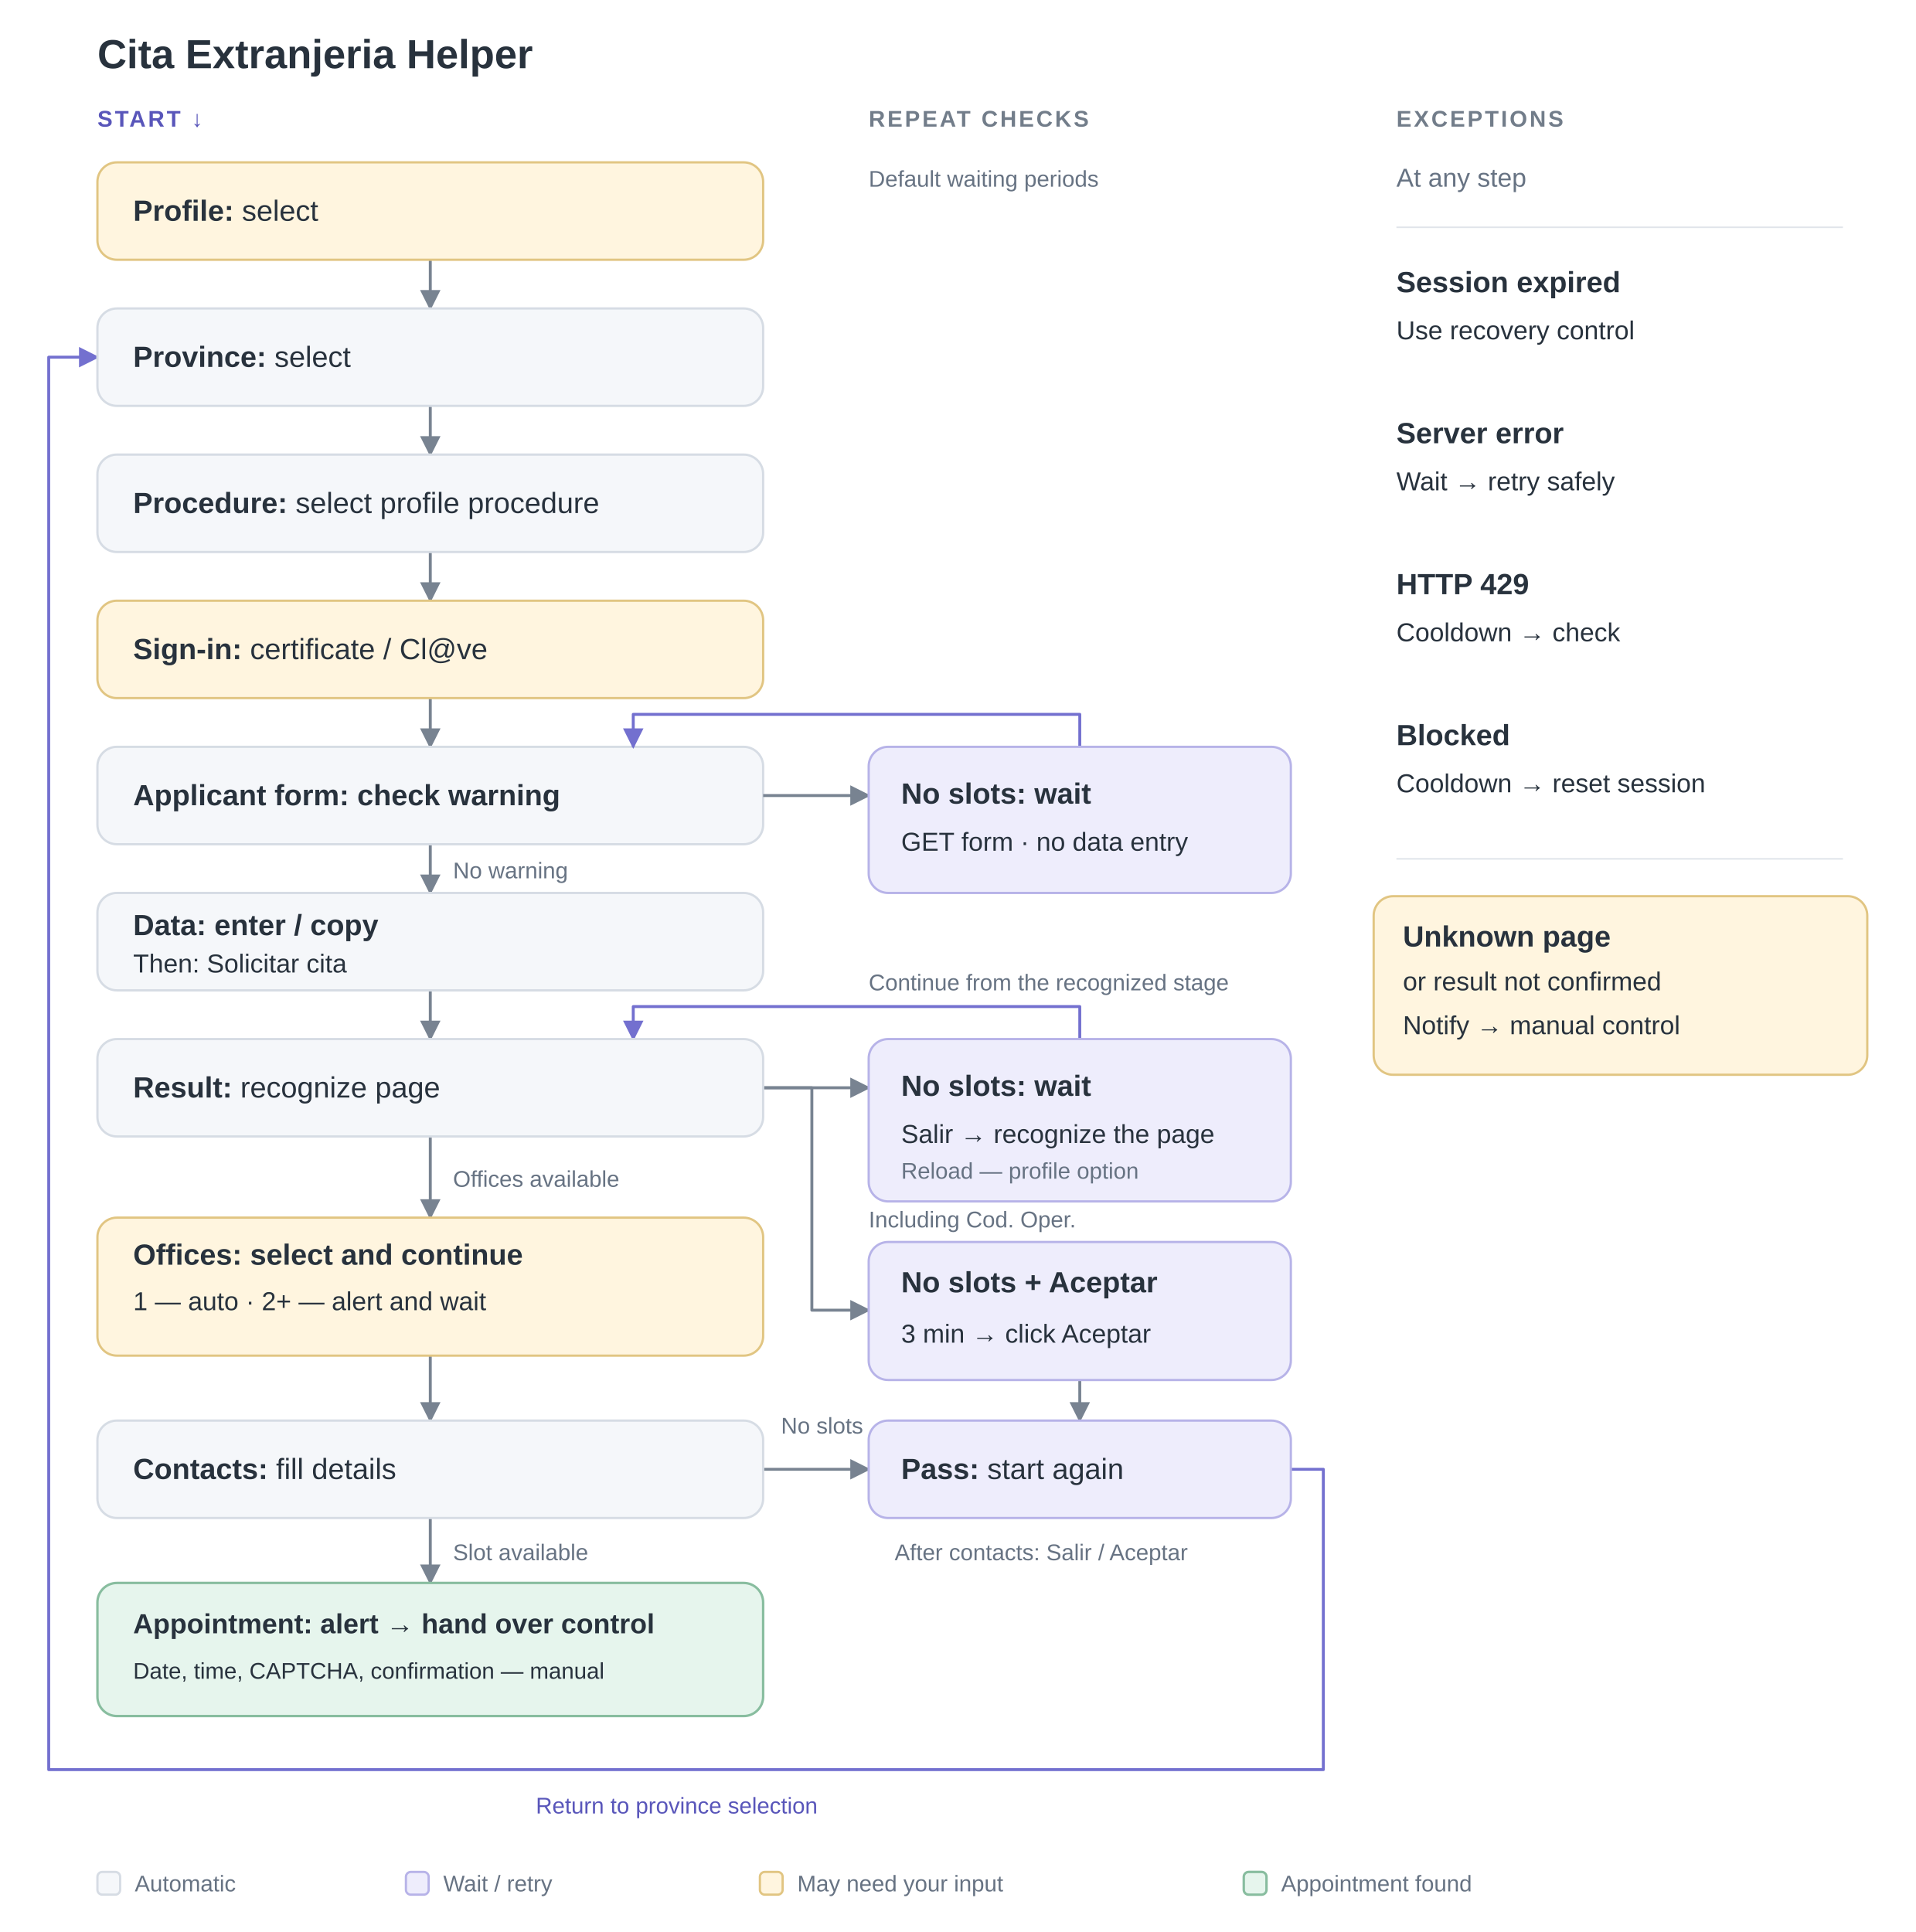
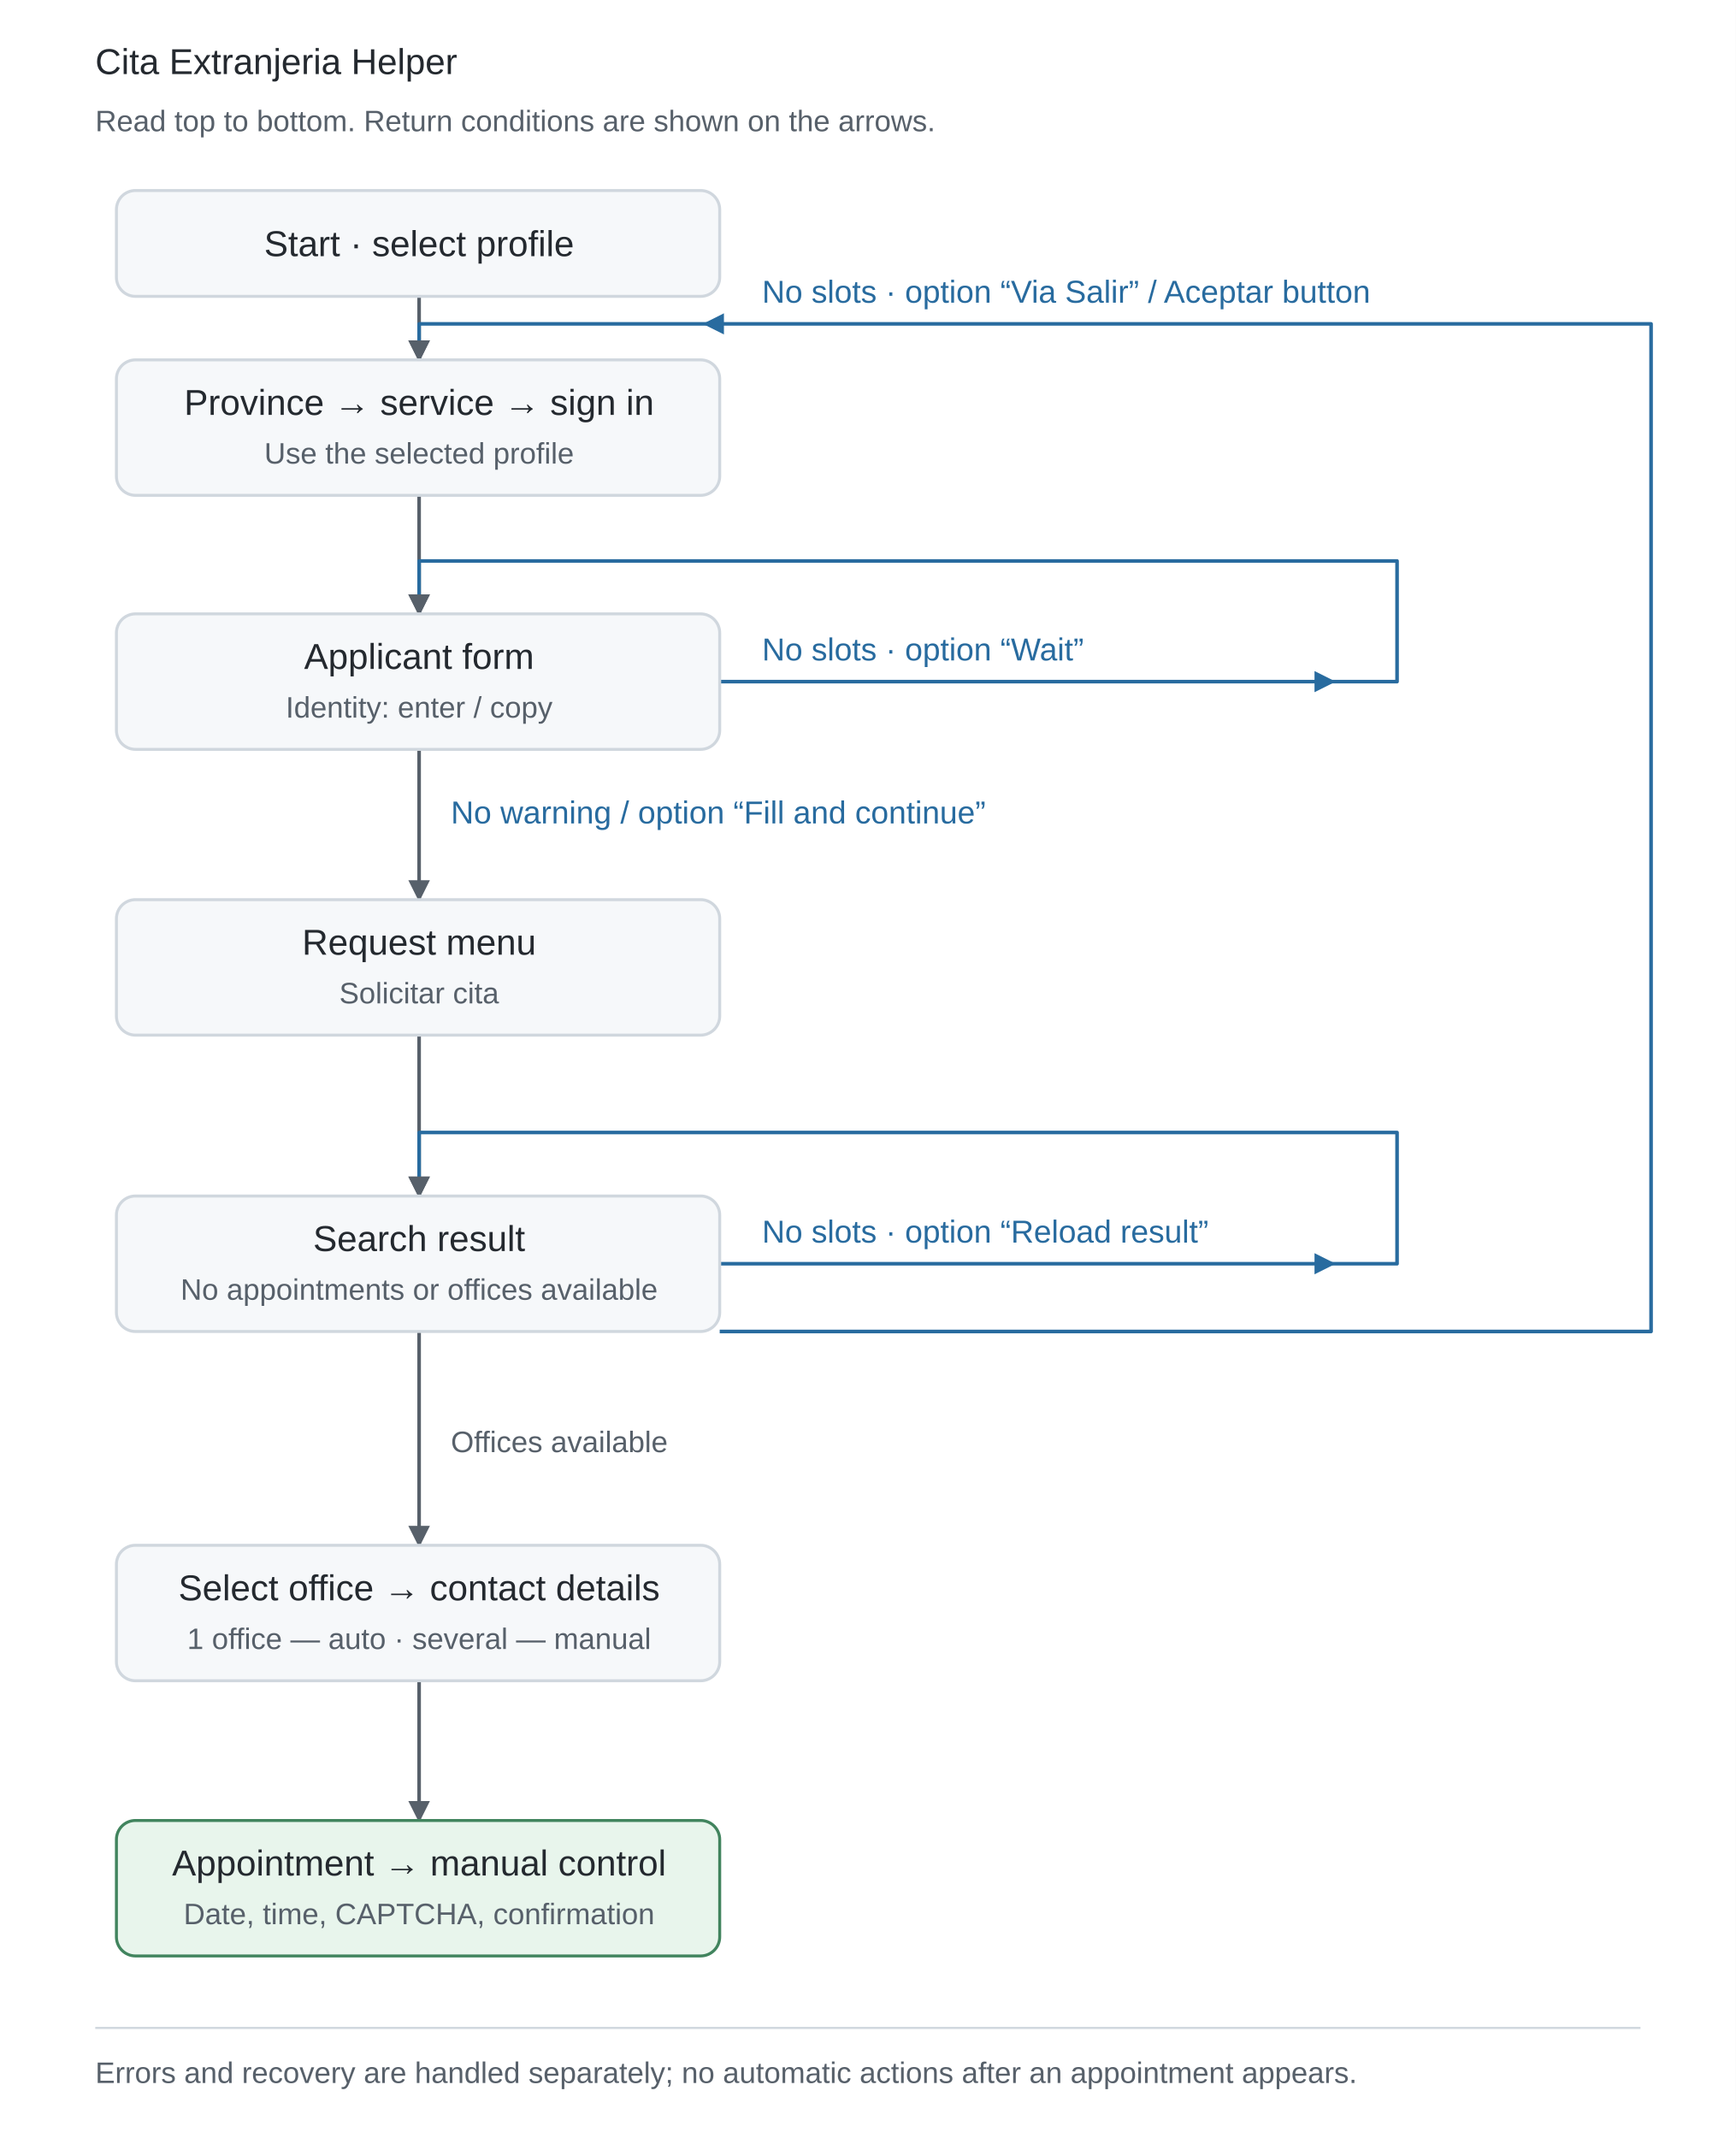
- <svg xmlns="http://www.w3.org/2000/svg" width="1180" height="1190" viewBox="0 0 1180 1190">
+ <svg xmlns="http://www.w3.org/2000/svg" width="820" height="1010" viewBox="0 0 820 1010" role="img" aria-labelledby="title desc">
  <defs>
-     <marker id="arrow" viewBox="0 0 10 10" refX="9" refY="5" markerWidth="7" markerHeight="7" orient="auto-start-reverse">
-       <path d="M0 0 10 5 0 10Z" fill="#788391" />
+     <marker id="arrow" viewBox="0 0 10 10" refX="9" refY="5" markerWidth="6" markerHeight="6" orient="auto">
+       <path d="M0 0L10 5L0 10" fill="#57606a" />
    </marker>
-     <marker id="loop-arrow" viewBox="0 0 10 10" refX="9" refY="5" markerWidth="7" markerHeight="7" orient="auto-start-reverse">
-       <path d="M0 0 10 5 0 10Z" fill="#7370cf" />
-     </marker>
-     <style>
-       text {font-family:Arial, sans-serif;fill:#28323d;font-size:18px}
-       .heading {font-size:25px;font-weight:700}
-       .section {font-size:14px;font-weight:700;letter-spacing:1.4px;fill:#727d8a}
-       .label {font-size:14px;fill:#677383}
-       .name {font-weight:700}
-       .node {fill:#f5f7fa;stroke:#d6dce4;stroke-width:1.4}
-       .manual {fill:#fff5df;stroke:#e1c582;stroke-width:1.4}
-       .wait {fill:#eeedfc;stroke:#b7b3e8;stroke-width:1.4}
-       .found {fill:#e6f5ed;stroke:#88bd9f;stroke-width:1.5}
-       .link {fill:none;stroke:#788391;stroke-width:1.8;marker-end:url(#arrow);stroke-linejoin:round}
-       .loop {fill:none;stroke:#7370cf;stroke-width:1.8;marker-end:url(#loop-arrow);stroke-linejoin:round}
-       .small {font-size:16px}
-     </style>
+     <style>text{font-family:Arial,sans-serif;fill:#24292f;font-size:17px}.small{font-size:14px;fill:#57606a}.option{font-size:15px;fill:#286b9f}.edge{fill:none;stroke:#57606a;stroke-width:1.7;marker-end:url(#arrow);stroke-linejoin:round}.loop{stroke:#286b9f}.box{fill:#f6f8fa;stroke:#d0d7de;stroke-width:1.4}</style>
  </defs>
-   <rect width="1180" height="1190" fill="#ffffff" />
-   <text x="60" y="42" class="heading">Cita Extranjeria Helper</text>
-   <text x="60" y="78" class="section" style="fill:#5956ba">START ↓</text>
-   <text x="535" y="78" class="section">REPEAT CHECKS</text>
-   <text x="860" y="78" class="section">EXCEPTIONS</text>
-   <path class="link" d="M265 160V190" />
-   <path class="link" d="M265 250V280" />
-   <path class="link" d="M265 340V370" />
-   <path class="link" d="M265 430V460" />
-   <path class="link" d="M265 520V550" />
-   <path class="link" d="M265 610V640" />
-   <path class="link" d="M265 700V750" />
-   <path class="link" d="M265 835V875" />
-   <path class="link" d="M265 935V975" />
-   <path class="link" d="M470 670H535" />
-   <path class="loop" d="M665 640V620H390V640" />
-   <path class="link" d="M470 670H500V807H535" />
-   <path class="link" d="M665 850V875" />
-   <path class="link" d="M470 905H535" />
-   <path class="loop" d="M795 905H815V1090H30V220H60" />
-   <rect class="manual" x="60" y="100" width="410" height="60" rx="12" />
-   <text x="82" y="136">
-     <tspan class="name">Profile:</tspan> select</text>
-   <rect class="node" x="60" y="190" width="410" height="60" rx="12" />
-   <text x="82" y="226">
-     <tspan class="name">Province:</tspan> select</text>
-   <rect class="node" x="60" y="280" width="410" height="60" rx="12" />
-   <text x="82" y="316">
-     <tspan class="name">Procedure:</tspan> select profile procedure</text>
-   <rect class="manual" x="60" y="370" width="410" height="60" rx="12" />
-   <text x="82" y="406">
-     <tspan class="name">Sign-in:</tspan> certificate / Cl@ve</text>
-   <rect class="node" x="60" y="460" width="410" height="60" rx="12" />
-   <text x="82" y="496" class="name">Applicant form: check warning</text>
-   <rect class="node" x="60" y="550" width="410" height="60" rx="12" />
-   <text x="82" y="576" class="name">Data: enter / copy</text>
-   <rect class="node" x="60" y="640" width="410" height="60" rx="12" />
-   <text x="82" y="676">
-     <tspan class="name">Result:</tspan> recognize page</text>
-   <text x="279" y="731" class="label">Offices available</text>
-   <rect class="manual" x="60" y="750" width="410" height="85" rx="12" />
-   <text x="82" y="779" class="name">Offices: select and continue</text>
-   <text x="82" y="807" class="small">1 — auto · 2+ — alert and wait</text>
-   <rect class="node" x="60" y="875" width="410" height="60" rx="12" />
-   <text x="82" y="911">
-     <tspan class="name">Contacts:</tspan> fill details</text>
-   <text x="481" y="883" class="label">No slots</text>
-   <text x="279" y="961" class="label">Slot available</text>
-   <rect class="found" x="60" y="975" width="410" height="82" rx="12" />
-   <text x="82" y="1006" class="name" style="font-size:17px">Appointment: alert → hand over control</text>
-   <text x="82" y="1034" class="small" style="font-size:14px">Date, time, CAPTCHA, confirmation — manual</text>
-   <rect class="wait" x="535" y="640" width="260" height="100" rx="12" />
-   <text x="555" y="675" class="name">No slots: wait</text>
-   <text x="555" y="704" class="small">Salir → recognize the page</text>
-   <text x="535" y="610" class="label">Continue from the recognized stage</text>
-   <text x="535" y="756" class="label">Including Cod. Oper.</text>
-   <rect class="wait" x="535" y="765" width="260" height="85" rx="12" />
-   <text x="555" y="796" class="name">No slots + Aceptar</text>
-   <rect class="wait" x="535" y="875" width="260" height="60" rx="12" />
-   <text x="555" y="911">
-     <tspan class="name">Pass:</tspan> start again</text>
-   <text x="551" y="961" class="label">After contacts: Salir / Aceptar</text>
-   <text x="330" y="1117" class="label" style="fill:#5956ba">Return to province selection</text>
-   <text x="860" y="115" class="small" style="fill:#677383">At any step</text>
-   <path d="M860 140H1135" stroke="#e1e5eb" />
-   <text x="860" y="180" class="name">Session expired</text>
-   <text x="860" y="209" class="small">Use recovery control</text>
-   <text x="860" y="273" class="name">Server error</text>
-   <text x="860" y="302" class="small">Wait → retry safely</text>
-   <text x="860" y="366" class="name">HTTP 429</text>
-   <text x="860" y="395" class="small">Cooldown → check</text>
-   <text x="860" y="459" class="name">Blocked</text>
-   <text x="860" y="488" class="small">Cooldown → reset session</text>
-   <path d="M860 529H1135" stroke="#e1e5eb" />
-   <rect class="manual" x="846" y="552" width="304" height="110" rx="12" />
-   <text x="864" y="583" class="name">Unknown page</text>
-   <text x="864" y="610" class="small">or result not confirmed</text>
-   <text x="864" y="637" class="small">Notify → manual control</text>
-   <rect x="60" y="1153" width="14" height="14" rx="3" class="node" />
-   <text x="83" y="1165" class="label">Automatic</text>
-   <rect x="250" y="1153" width="14" height="14" rx="3" class="wait" />
-   <text x="273" y="1165" class="label">Wait / retry</text>
-   <rect x="468" y="1153" width="14" height="14" rx="3" class="manual" />
-   <text x="491" y="1165" class="label">May need your input</text>
-   <rect x="766" y="1153" width="14" height="14" rx="3" class="found" />
-   <text x="789" y="1165" class="label">Appointment found</text>
-   <path class="link" d="M470 490H535" />
-   <path class="loop" d="M665 460V440H390V460" />
-   <rect class="wait" x="535" y="460" width="260" height="90" rx="12" />
-   <text x="555" y="495" class="name">No slots: wait</text>
-   <text x="555" y="524" class="small">GET form · no data entry</text>
-   <text x="279" y="541" class="label">No warning</text>
-   <text x="555" y="726" class="label">Reload — profile option</text>
-   <text x="555" y="827" class="small">3 min → click Aceptar</text>
-   <text x="82" y="599" class="small">Then: Solicitar cita</text>
-   <text x="535" y="115" class="label">Default waiting periods</text>
+   <rect width="820" height="1010" fill="#ffffff" />
+   <text x="45" y="35" class="" text-anchor="start">Cita Extranjeria Helper</text>
+   <text x="45" y="62" class="small" text-anchor="start">Read top to bottom. Return conditions are shown on the arrows.</text>
+   <path class="edge" d="M198 140V170" />
+   <path class="edge" d="M198 234V290" />
+   <path class="edge" d="M198 354V425" />
+   <path class="edge" d="M198 489V565" />
+   <path class="edge" d="M198 629V730" />
+   <path class="edge" d="M198 794V860" />
+   <path class="edge loop" d="M340 322H660V265H198V290" />
+   <path class="edge loop" d="M340 597H660V535H198V565" />
+   <path class="edge loop" d="M340 629H780V153H198V170" />
+   <rect x="55" y="90" width="285" height="50" rx="9" class="box" />
+   <text x="198" y="121" class="" text-anchor="middle">Start · select profile</text>
+   <rect x="55" y="170" width="285" height="64" rx="9" class="box" />
+   <text x="198" y="196" class="" text-anchor="middle">Province → service → sign in</text>
+   <text x="198" y="219" class="small" text-anchor="middle">Use the selected profile</text>
+   <rect x="55" y="290" width="285" height="64" rx="9" class="box" />
+   <text x="198" y="316" class="" text-anchor="middle">Applicant form</text>
+   <text x="198" y="339" class="small" text-anchor="middle">Identity: enter / copy</text>
+   <rect x="55" y="425" width="285" height="64" rx="9" class="box" />
+   <text x="198" y="451" class="" text-anchor="middle">Request menu</text>
+   <text x="198" y="474" class="small" text-anchor="middle">Solicitar cita</text>
+   <rect x="55" y="565" width="285" height="64" rx="9" class="box" />
+   <text x="198" y="591" class="" text-anchor="middle">Search result</text>
+   <text x="198" y="614" class="small" text-anchor="middle">No appointments or offices available</text>
+   <rect x="55" y="730" width="285" height="64" rx="9" class="box" />
+   <text x="198" y="756" class="" text-anchor="middle">Select office → contact details</text>
+   <text x="198" y="779" class="small" text-anchor="middle">1 office — auto · several — manual</text>
+   <rect x="55" y="860" width="285" height="64" rx="9" class="box" style="fill:#e8f5ec;stroke:#41845e" />
+   <text x="198" y="886" class="" text-anchor="middle">Appointment → manual control</text>
+   <text x="198" y="909" class="small" text-anchor="middle">Date, time, CAPTCHA, confirmation</text>
+   <text x="360" y="312" class="option" text-anchor="start">No slots · option “Wait”</text>
+   <text x="213" y="389" class="option" text-anchor="start">No warning / option “Fill and continue”</text>
+   <text x="360" y="587" class="option" text-anchor="start">No slots · option “Reload result”</text>
+   <text x="360" y="143" class="option" text-anchor="start">No slots · option “Via Salir” / Aceptar button</text>
+   <path d="M621 317L631 322L621 327Z" fill="#286b9f" />
+   <path d="M621 592L631 597L621 602Z" fill="#286b9f" />
+   <path d="M342 148L332 153L342 158Z" fill="#286b9f" />
+   <text x="213" y="686" class="small" text-anchor="start">Offices available</text>
+   <path d="M45 958H775" stroke="#d0d7de" />
+   <text x="45" y="984" class="small" text-anchor="start">Errors and recovery are handled separately; no automatic actions after an appointment appears.</text>
</svg>
